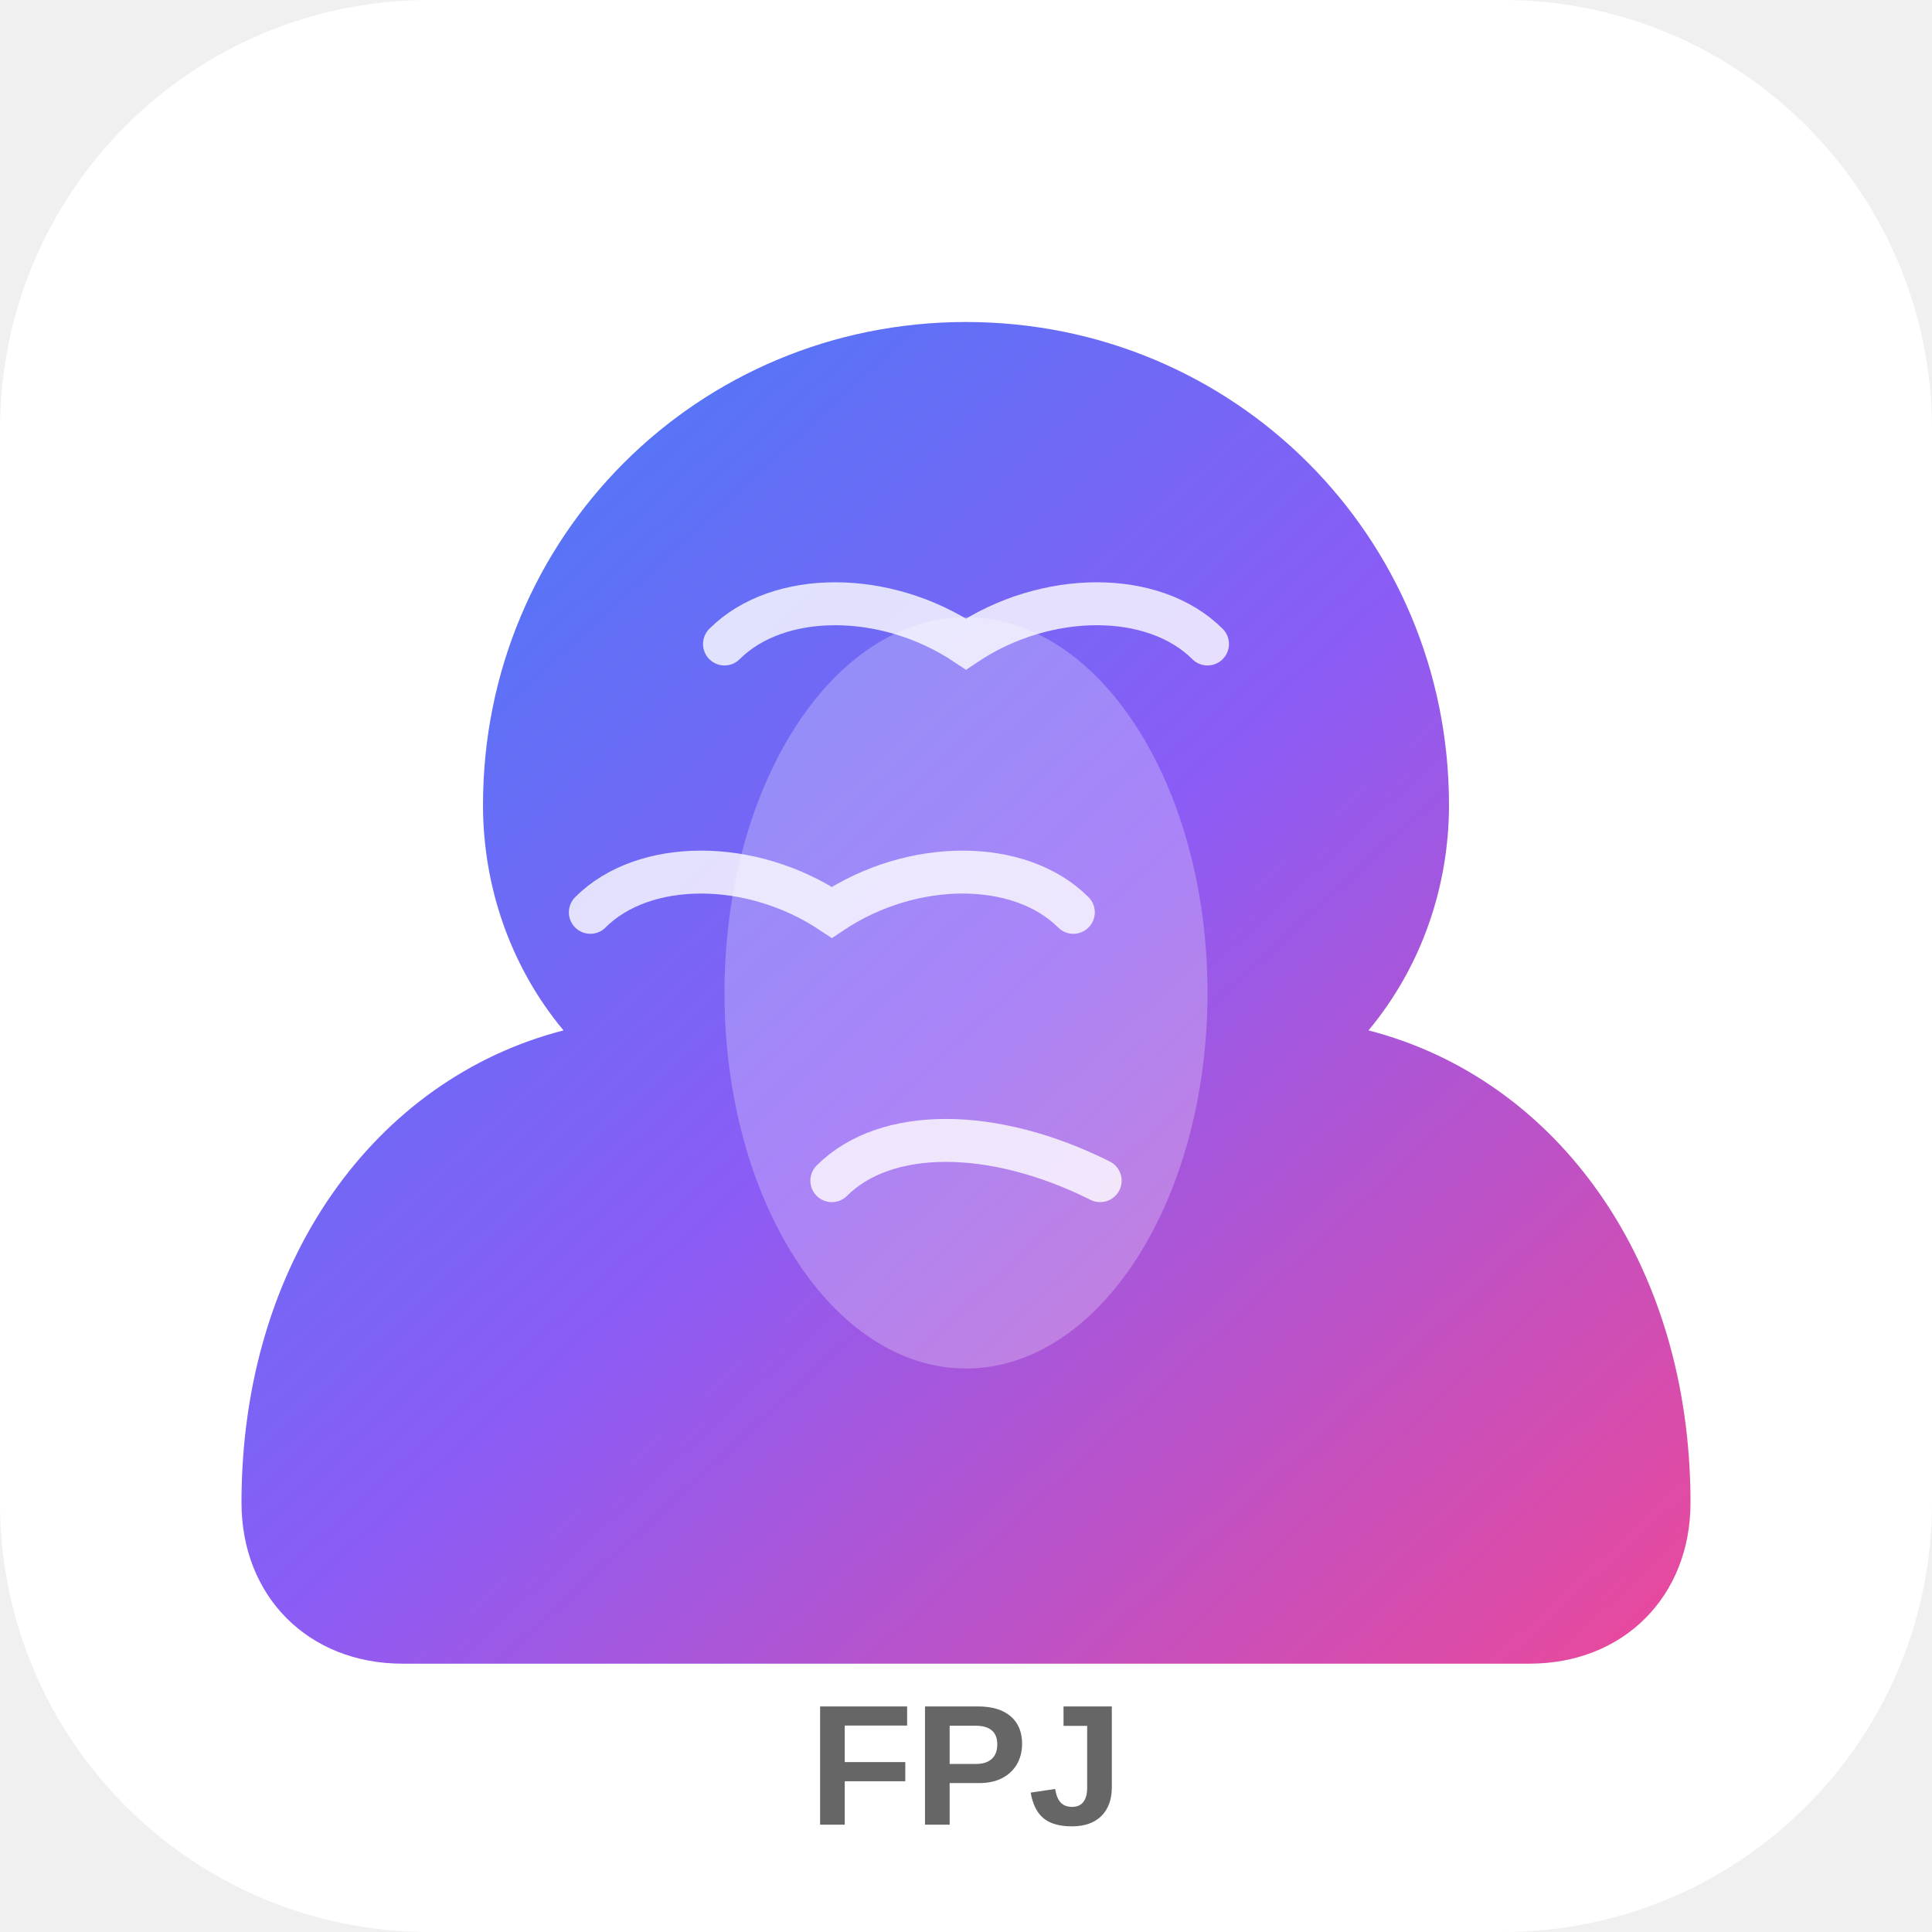
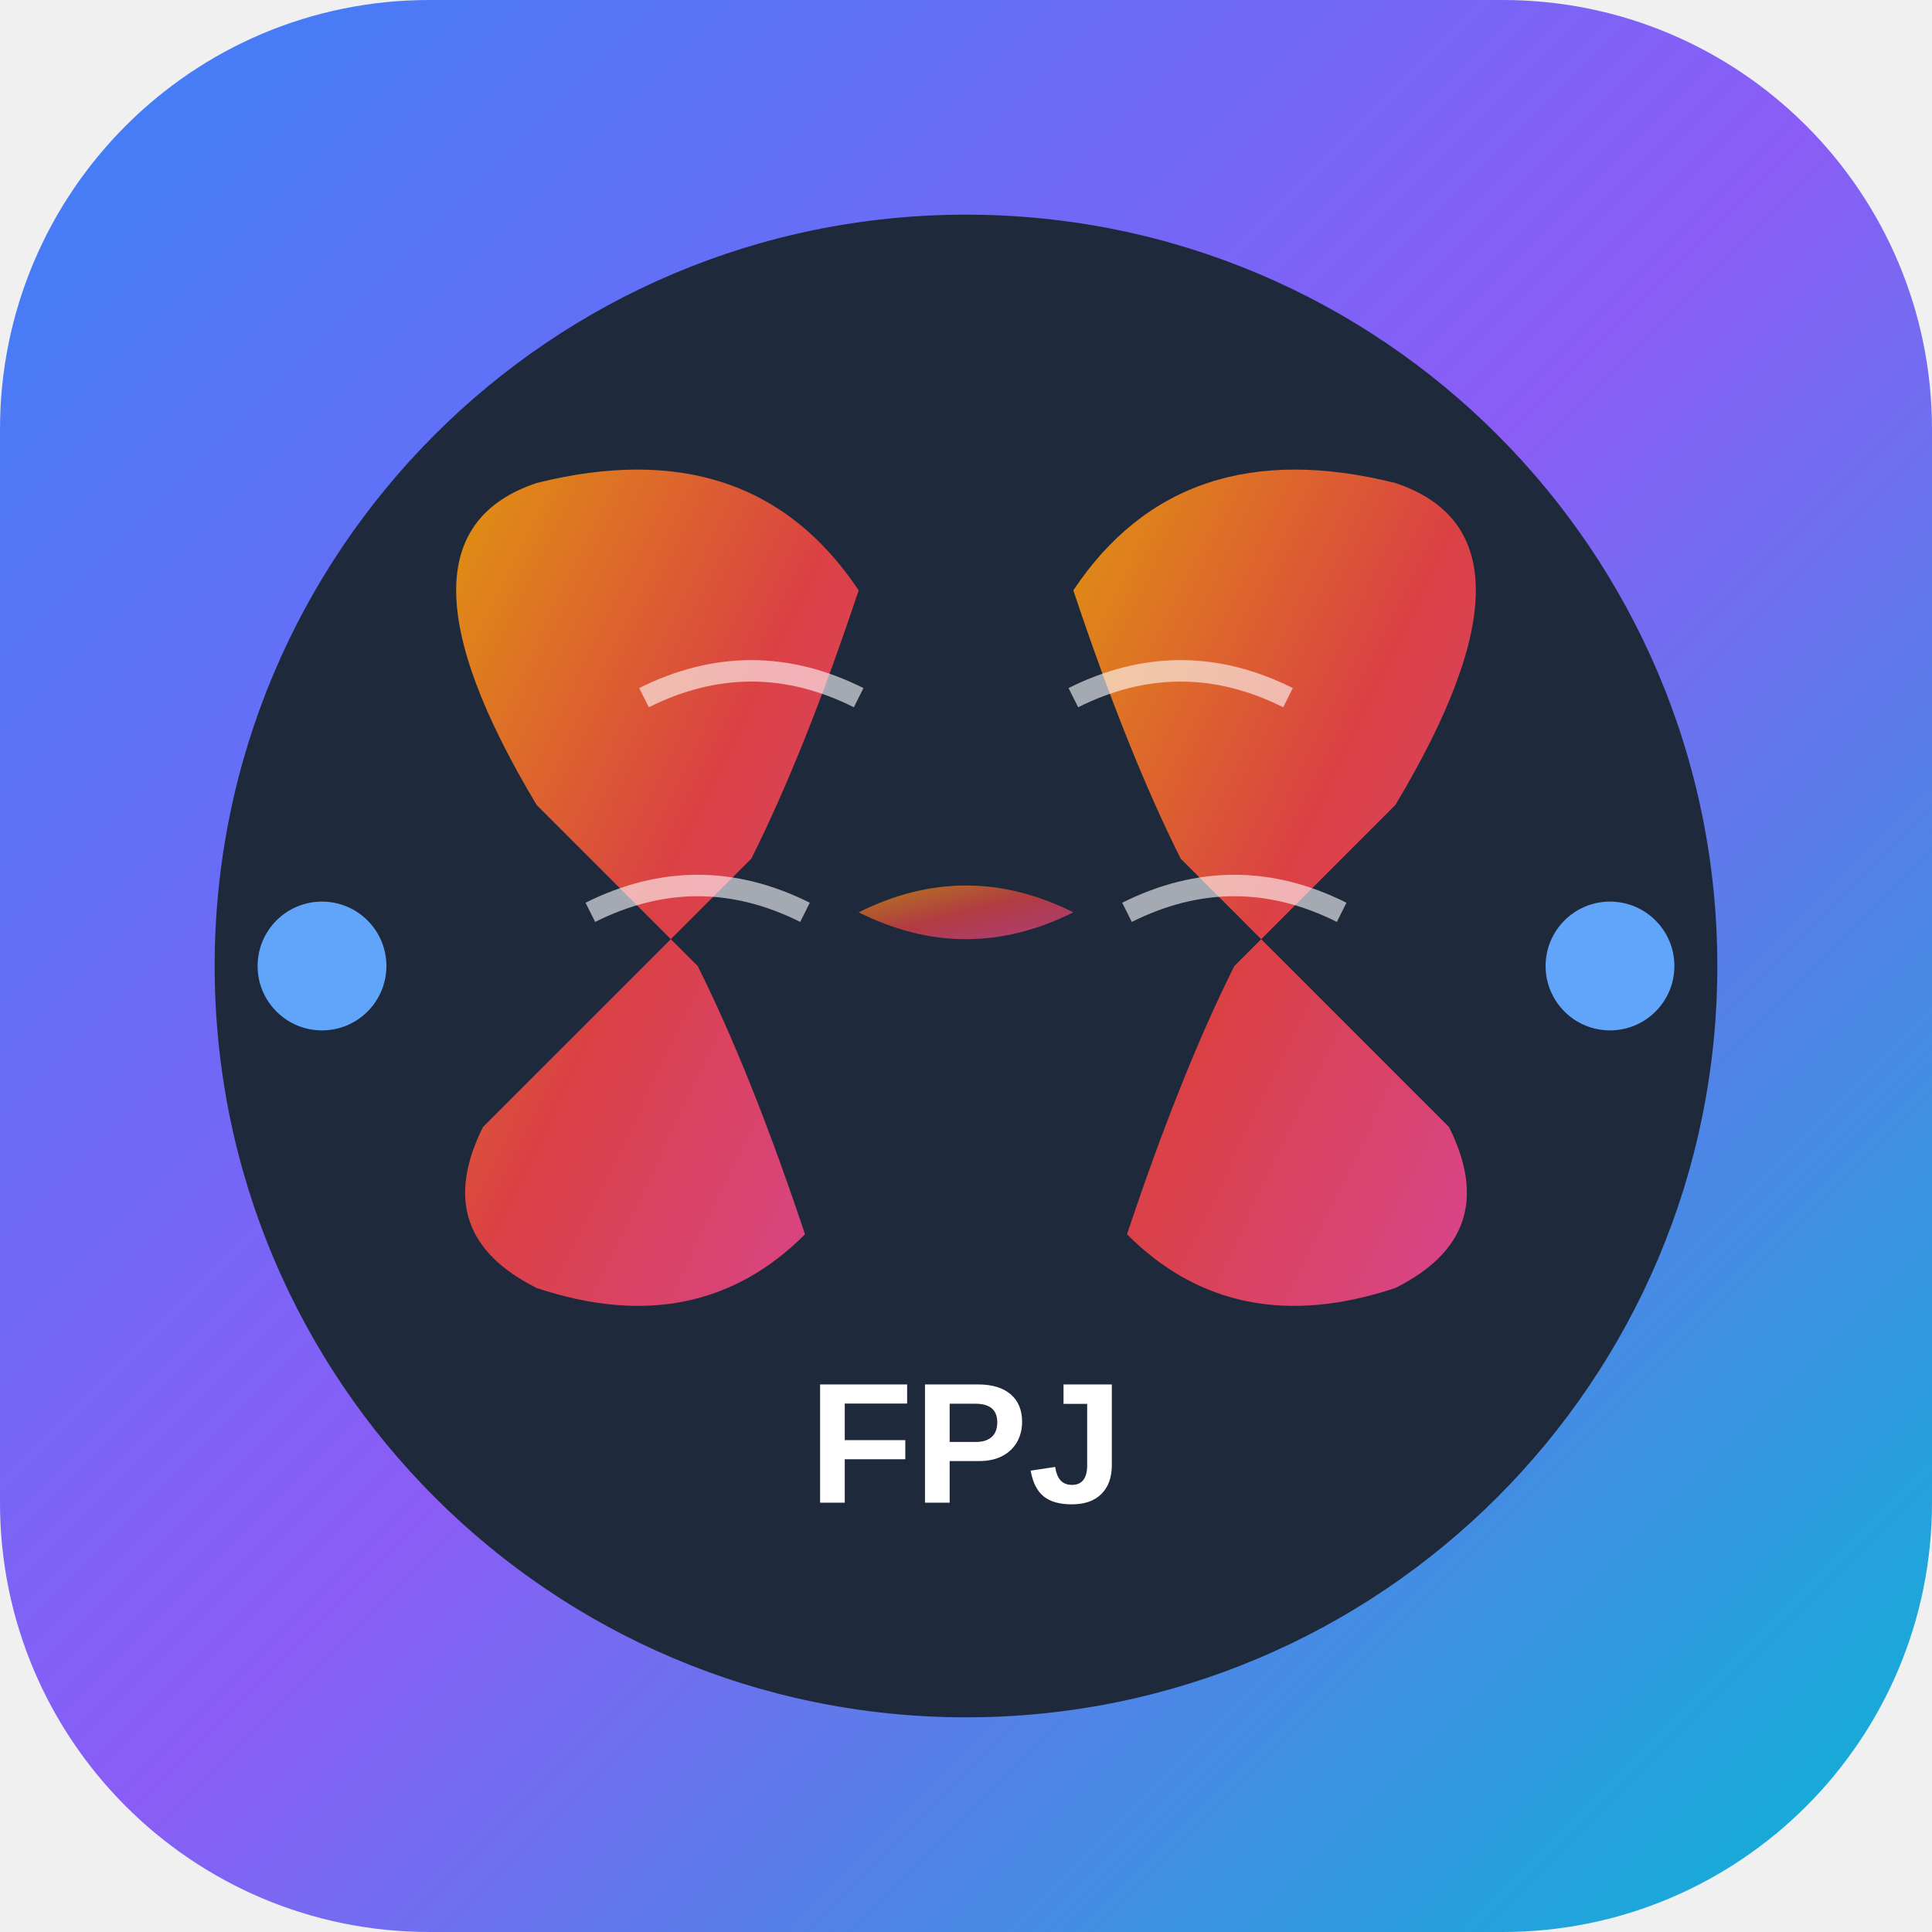
- <svg xmlns="http://www.w3.org/2000/svg" width="180" height="180" viewBox="0 0 180 180" fill="none">
+ <svg xmlns="http://www.w3.org/2000/svg" width="180" height="180" viewBox="0 0 180 180">
  <defs>
-     <linearGradient id="appleBrainGradient" x1="0%" y1="0%" x2="100%" y2="100%">
-       <stop offset="0%" style="stop-color:#3B82F6;stop-opacity:1" />
-       <stop offset="50%" style="stop-color:#8B5CF6;stop-opacity:1" />
-       <stop offset="100%" style="stop-color:#EC4899;stop-opacity:1" />
+     <linearGradient id="brand-gradient-apple" x1="0%" y1="0%" x2="100%" y2="100%">
+       <stop offset="0%" style="stop-color:#3b82f6" />
+       <stop offset="50%" style="stop-color:#8b5cf6" />
+       <stop offset="100%" style="stop-color:#06b6d4" />
+     </linearGradient>
+     <linearGradient id="brain-gradient-apple" x1="0%" y1="0%" x2="100%" y2="100%">
+       <stop offset="0%" style="stop-color:#f59e0b" />
+       <stop offset="50%" style="stop-color:#ef4444" />
+       <stop offset="100%" style="stop-color:#ec4899" />
    </linearGradient>
  </defs>
-   <rect width="180" height="180" rx="40" ry="40" fill="white" />
-   <path d="M90 30C115 30 135 50 135 75C135 82.5 132.5 90 127.5 96C145 100.5 157.5 117.5 157.5 140C157.5 148.75 151.25 155 142.5 155H37.5C28.75 155 22.5 148.75 22.5 140C22.5 117.5 35 100.5 52.5 96C47.5 90 45 82.5 45 75C45 50 65 30 90 30Z" fill="url(#appleBrainGradient)" />
-   <path d="M67.5 60C72.5 55 82.5 55 90 60C97.5 55 107.5 55 112.5 60" stroke="white" stroke-width="4" stroke-linecap="round" fill="none" opacity="0.8" />
-   <path d="M55 85C60 80 70 80 77.5 85C85 80 95 80 100 85" stroke="white" stroke-width="4" stroke-linecap="round" fill="none" opacity="0.8" />
-   <path d="M77.5 110C82.5 105 92.5 105 102.5 110" stroke="white" stroke-width="4" stroke-linecap="round" fill="none" opacity="0.8" />
-   <ellipse cx="90" cy="92.5" rx="22.5" ry="35" fill="white" opacity="0.25" />
-   <text x="90" y="170" font-family="Arial, sans-serif" font-size="16" font-weight="bold" fill="#666" text-anchor="middle">FPJ</text>
+   <rect width="180" height="180" rx="40" ry="40" fill="url(#brand-gradient-apple)" />
+   <circle cx="90" cy="90" r="70" fill="#1e293b" />
+   <g>
+     <path d="M50 75 Q35 50 50 45 Q70 40 80 55 Q75 70 70 80 Q60 90 45 105 Q40 115 50 120 Q65 125 75 115 Q70 100 65 90 Q55 80 50 75 Z" fill="url(#brain-gradient-apple)" opacity="0.9" />
+     <path d="M130 75 Q145 50 130 45 Q110 40 100 55 Q105 70 110 80 Q120 90 135 105 Q140 115 130 120 Q115 125 105 115 Q110 100 115 90 Q125 80 130 75 Z" fill="url(#brain-gradient-apple)" opacity="0.9" />
+     <path d="M80 85 Q90 80 100 85 Q90 90 80 85" fill="url(#brain-gradient-apple)" opacity="0.7" />
+     <path d="M60 65 Q70 60 80 65" stroke="white" stroke-width="2" fill="none" opacity="0.6" />
+     <path d="M100 65 Q110 60 120 65" stroke="white" stroke-width="2" fill="none" opacity="0.6" />
+     <path d="M55 85 Q65 80 75 85" stroke="white" stroke-width="2" fill="none" opacity="0.6" />
+     <path d="M105 85 Q115 80 125 85" stroke="white" stroke-width="2" fill="none" opacity="0.6" />
+   </g>
+   <text x="90" y="140" font-family="Arial, sans-serif" font-size="16" font-weight="bold" text-anchor="middle" fill="white">FPJ</text>
+   <circle cx="30" cy="90" r="6" fill="#60a5fa" />
+   <circle cx="150" cy="90" r="6" fill="#60a5fa" />
</svg>
